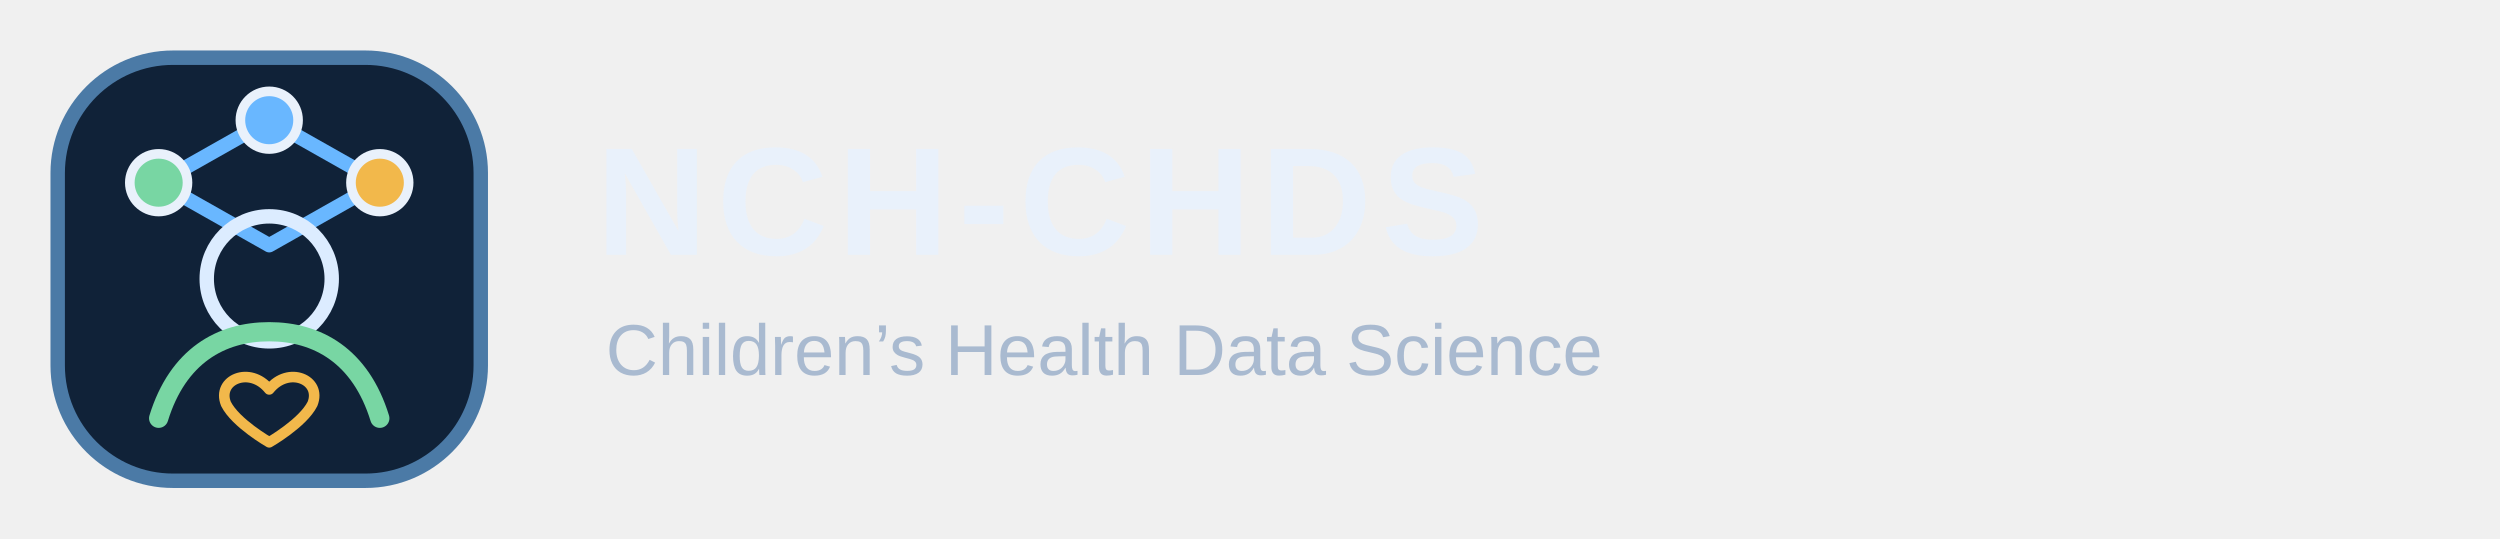
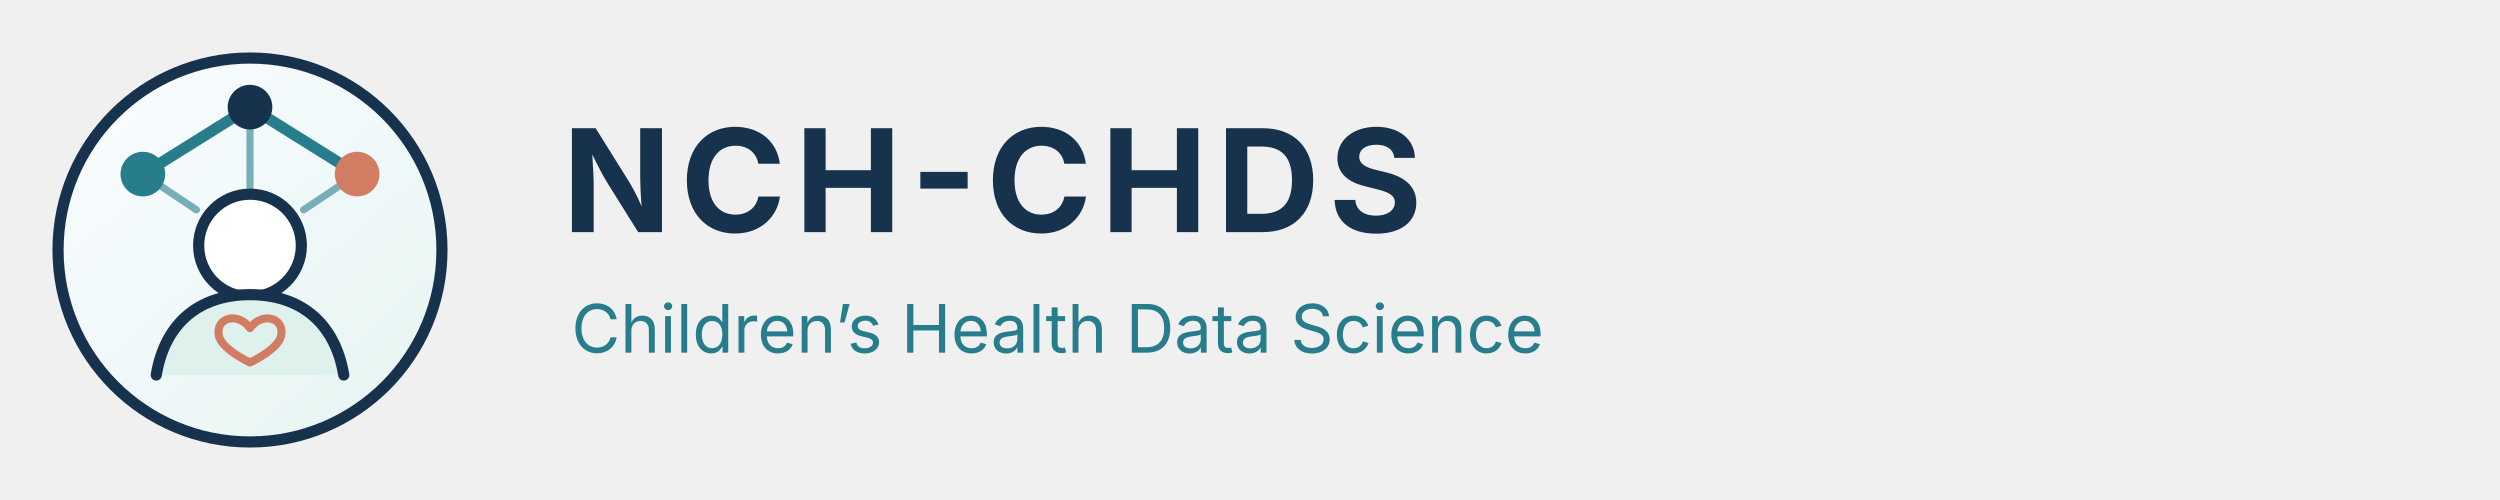
- <svg xmlns="http://www.w3.org/2000/svg" viewBox="0 0 520 112" role="img" aria-labelledby="title desc">
-   <g transform="translate(8 8)">
-     <rect x="4" y="4" width="88" height="88" rx="24" fill="#102238" stroke="#4b7aa6" stroke-width="3" />
-     <path d="M25 30 L48 17 L71 30 L48 43 Z" fill="none" stroke="#69b7ff" stroke-width="3" stroke-linecap="round" stroke-linejoin="round" />
-     <circle cx="25" cy="30" r="6" fill="#78d6a3" stroke="#e9f1fb" stroke-width="2" />
-     <circle cx="48" cy="17" r="6" fill="#69b7ff" stroke="#e9f1fb" stroke-width="2" />
-     <circle cx="71" cy="30" r="6" fill="#f2b84b" stroke="#e9f1fb" stroke-width="2" />
-     <circle cx="48" cy="50" r="13" fill="none" stroke="#dcecff" stroke-width="3" />
-     <path d="M25 79 C29 66 38 61 48 61 C58 61 67 66 71 79" fill="none" stroke="#78d6a3" stroke-width="4" stroke-linecap="round" />
-     <path d="M48 73 C44 68 37 71 39 76 C41 80 48 84 48 84 C48 84 55 80 57 76 C59 71 52 68 48 73 Z" fill="none" stroke="#f2b84b" stroke-width="2.2" stroke-linejoin="round" />
-   </g>
-   <g font-family="Arial, Helvetica, sans-serif" fill="#e9f1fb">
-     <text x="124" y="53" font-size="32" font-weight="700" letter-spacing="2">NCH-CHDS</text>
-     <text x="126" y="78" font-size="15" fill="#a9bad0">Children’s Health Data Science</text>
+ <svg xmlns="http://www.w3.org/2000/svg" viewBox="0 0 560 112" role="img" aria-labelledby="title desc">
+   <defs>
+     <linearGradient id="field" x1="18" y1="14" x2="78" y2="82" gradientUnits="userSpaceOnUse">
+       <stop stop-color="#f8fcff" />
+       <stop offset="1" stop-color="#e8f5f3" />
+     </linearGradient>
+     <g id="emblem">
+       <circle cx="48" cy="48" r="43" fill="url(#field)" stroke="#17324d" stroke-width="2.5" />
+       <path d="M24 31 L48 16 L72 31" fill="none" stroke="#277d8c" stroke-width="2.5" stroke-linecap="round" stroke-linejoin="round" />
+       <path d="M48 16 L48 34 M24 31 L36 39 M72 31 L60 39" fill="none" stroke="#78aeb7" stroke-width="1.6" stroke-linecap="round" />
+       <circle cx="24" cy="31" r="5" fill="#277d8c" />
+       <circle cx="48" cy="16" r="5" fill="#17324d" />
+       <circle cx="72" cy="31" r="5" fill="#d27c64" />
+       <circle cx="48" cy="47" r="11.5" fill="#fff" stroke="#17324d" stroke-width="2.5" />
+       <path d="M27 76 C29 64 37 58 48 58 C59 58 67 64 69 76" fill="#dff1ed" stroke="#17324d" stroke-width="2.5" stroke-linecap="round" />
+       <path d="M48 65.5 C45.3 61.8 40.3 63.1 41 67.1 C41.5 70.2 48 73.2 48 73.2 C48 73.2 54.5 70.2 55 67.1 C55.7 63.1 50.7 61.8 48 65.5 Z" fill="none" stroke="#d27c64" stroke-width="1.8" stroke-linejoin="round" />
+     </g>
+   </defs>
+   <use href="#emblem" x="8" y="8" />
+   <g font-family="Inter, Segoe UI, Arial, sans-serif">
+     <text x="126" y="52" font-size="32" font-weight="700" letter-spacing="2" fill="#17324d">NCH-CHDS</text>
+     <text x="128" y="79" font-size="15" fill="#277d8c">Children’s Health Data Science</text>
  </g>
</svg>
